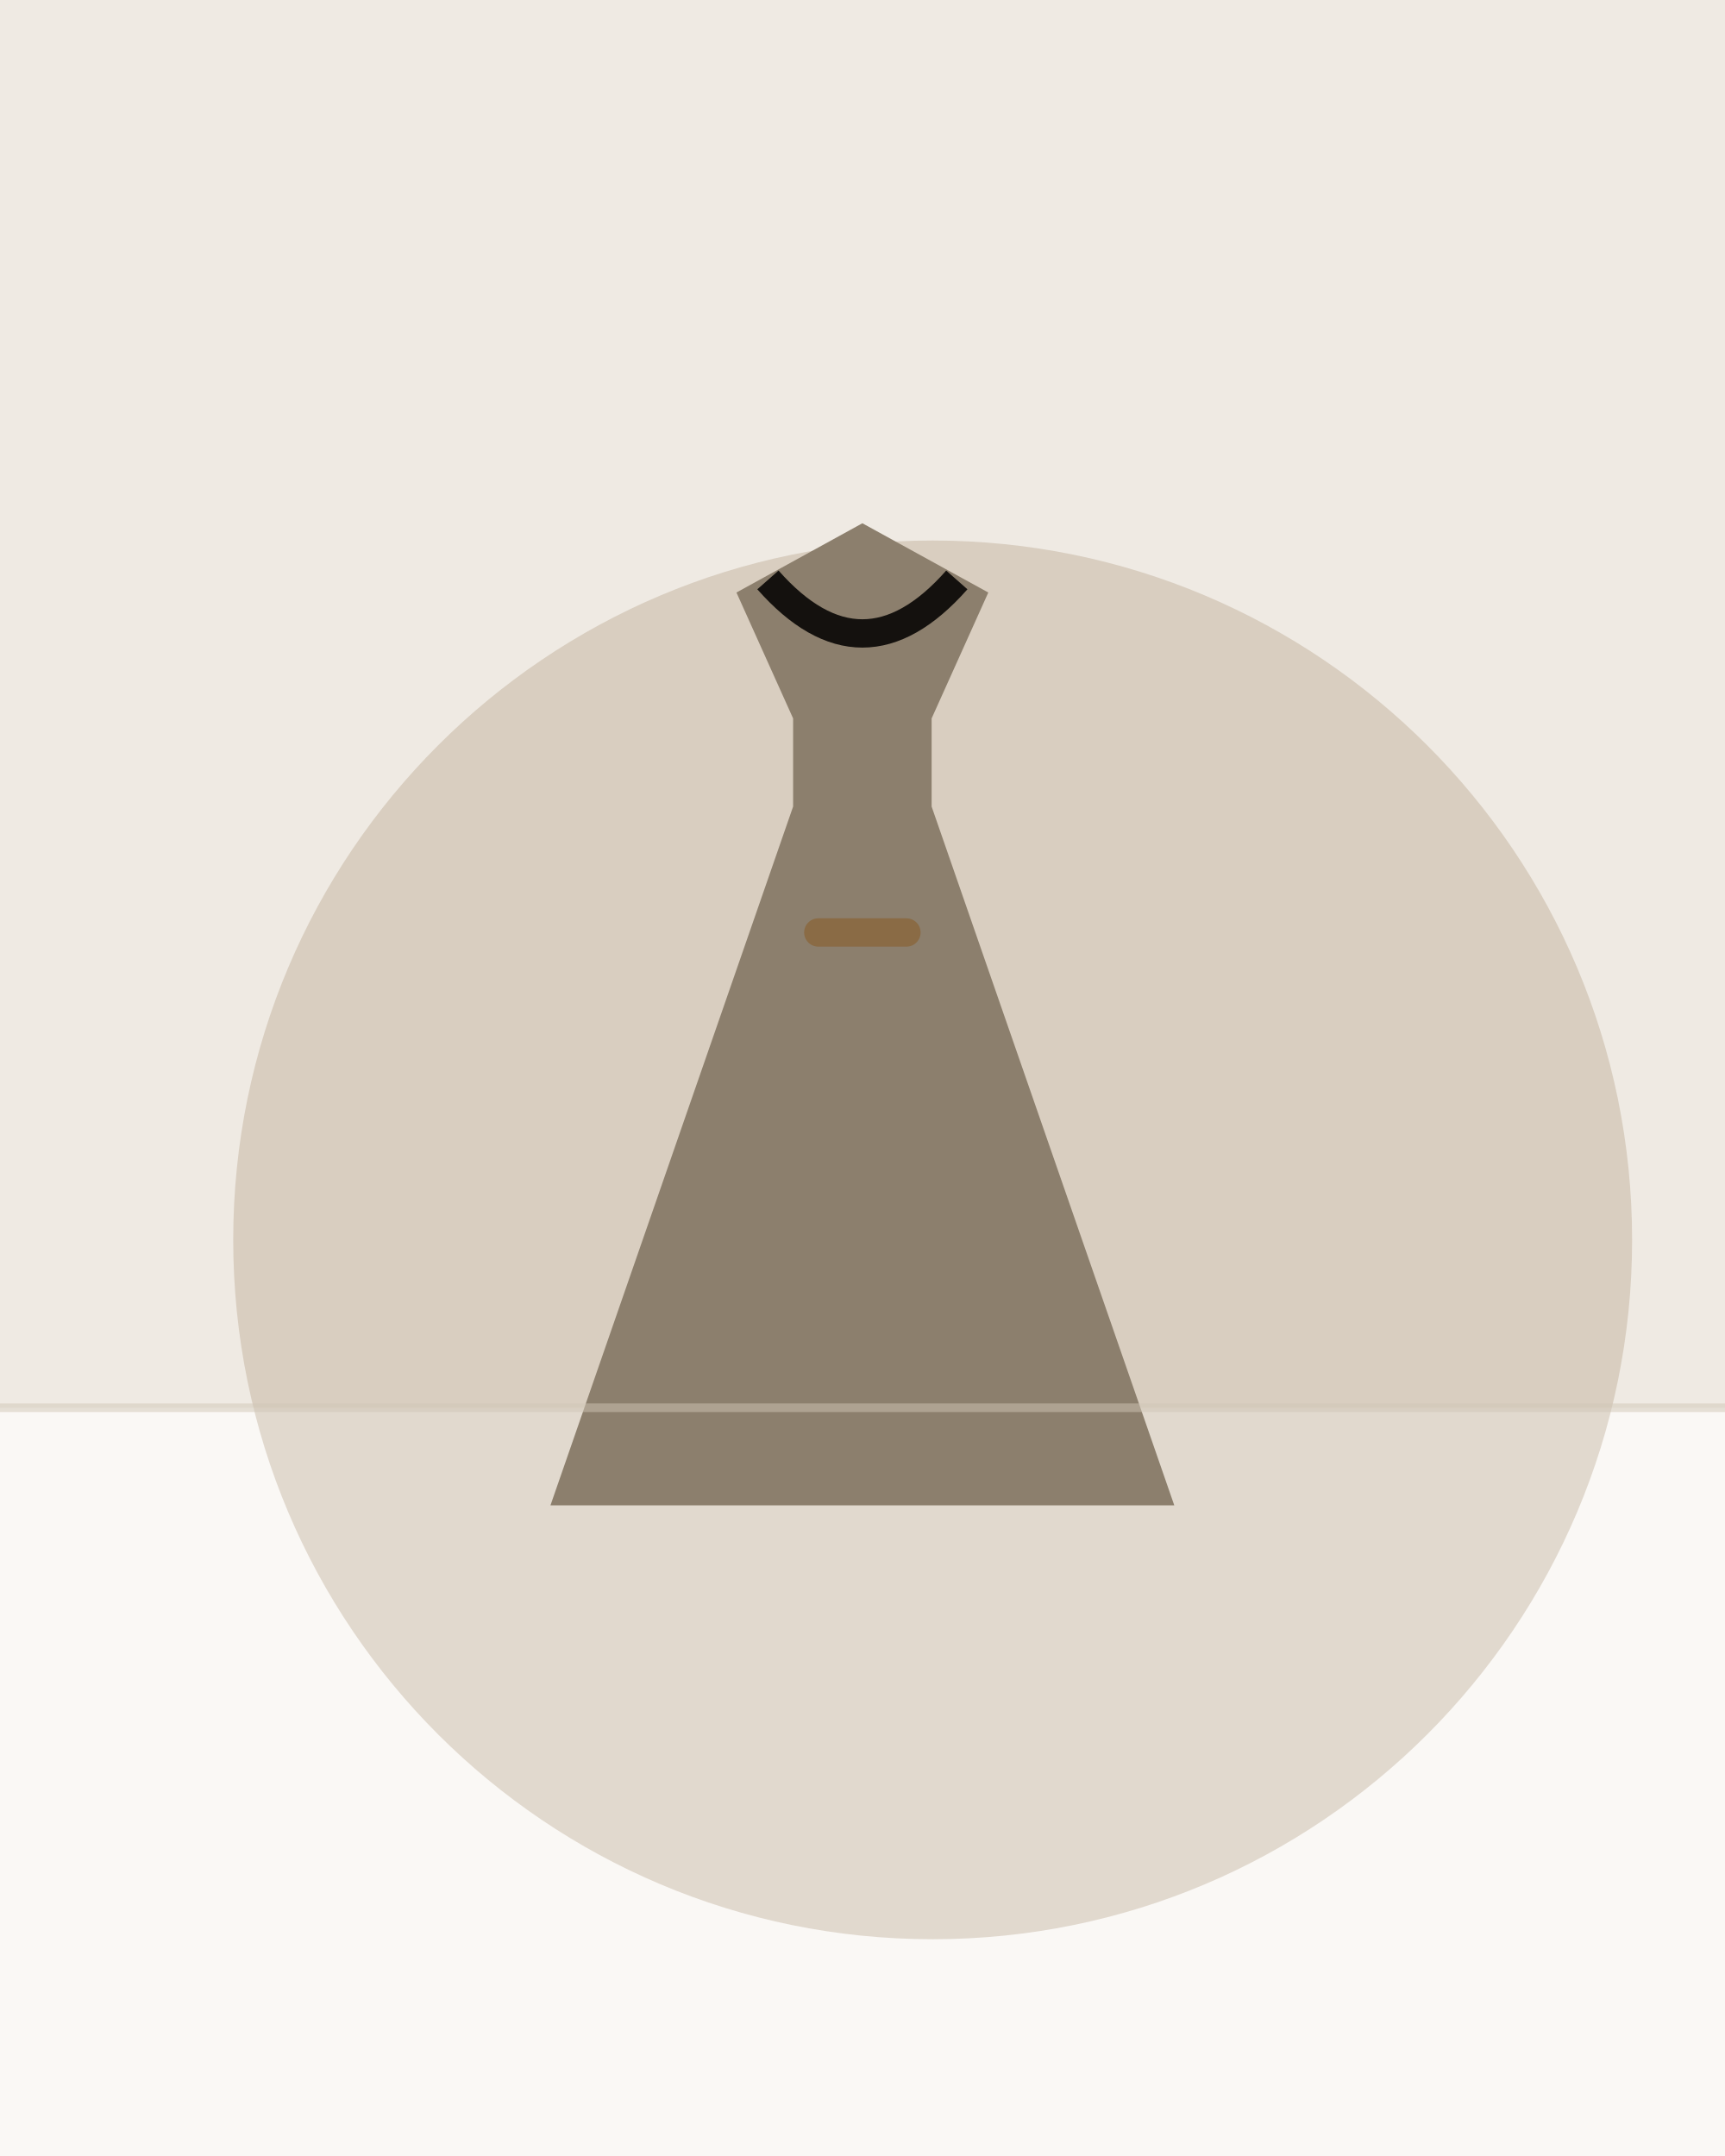
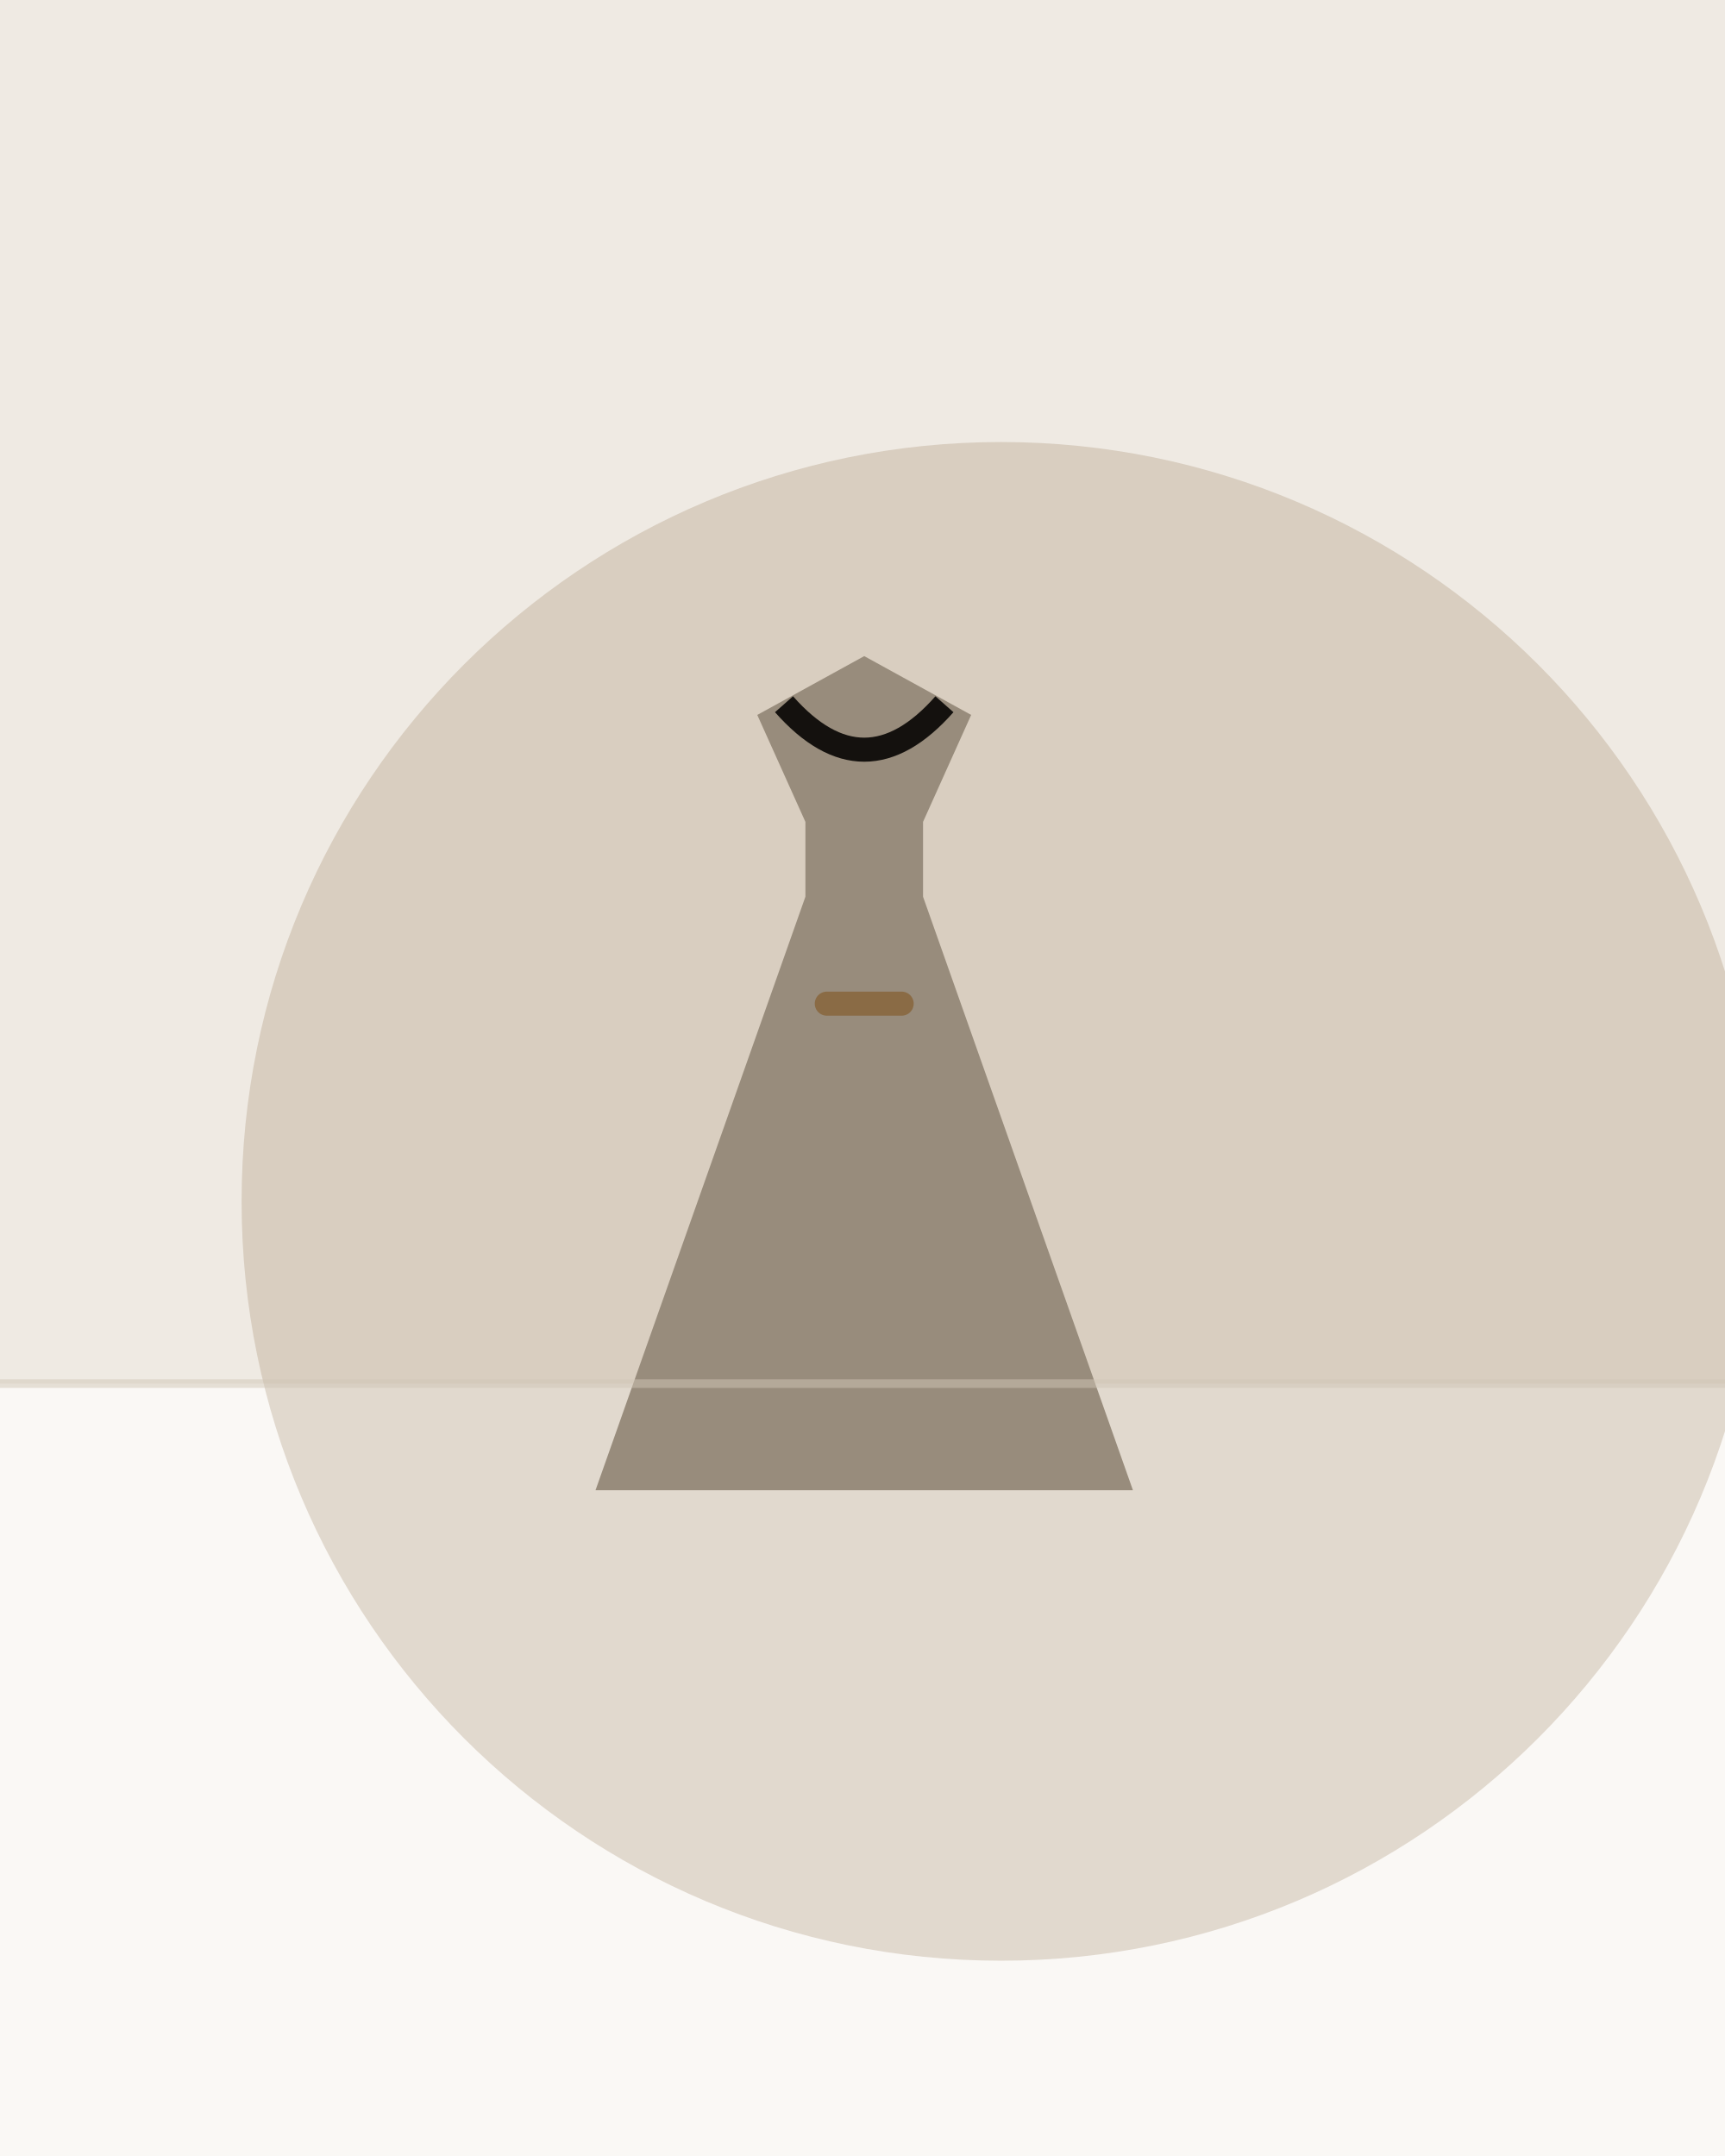
<svg xmlns="http://www.w3.org/2000/svg" viewBox="0 0 400 500" width="400" height="500" role="img">
  <rect width="400" height="500" fill="#efeae3" />
-   <rect y="326.47" width="400" height="173.53" fill="#faf8f5" />
-   <circle cx="216.27" cy="287.54" r="162.19" fill="#8a6b45" opacity="0.22" />
-   <g transform="translate(53.97 20.61) scale(0.73)">
-     <path d="M160 160 l40-22 40 22 -18 40 v28 l77.08 222 h-198.16 l77.08 -222 v-28 z" fill="#8c7f6d" />
+   <rect y="320.87" width="400" height="179.13" fill="#faf8f5" />
+   <circle cx="232.12" cy="278.61" r="176.1" fill="#8a6b45" opacity="0.22" />
+   <g transform="translate(76.4 66.6) scale(0.62)">
+     <path d="M160 160 l40-22 40 22 -18 40 v28 l78.5 222 h-201 l78.5 -222 v-28 z" fill="#988c7c" />
    <path d="M170 156 q30 34 60 0" fill="none" stroke="#14110e" stroke-width="9" />
    <path d="M186 268 h28" stroke="#8a6b45" stroke-width="9" stroke-linecap="round" />
  </g>
-   <rect y="325.47" width="400" height="2" fill="#cfc5b6" opacity="0.5" />
+   <rect y="319.87" width="400" height="2" fill="#cfc5b6" opacity="0.5" />
</svg>
